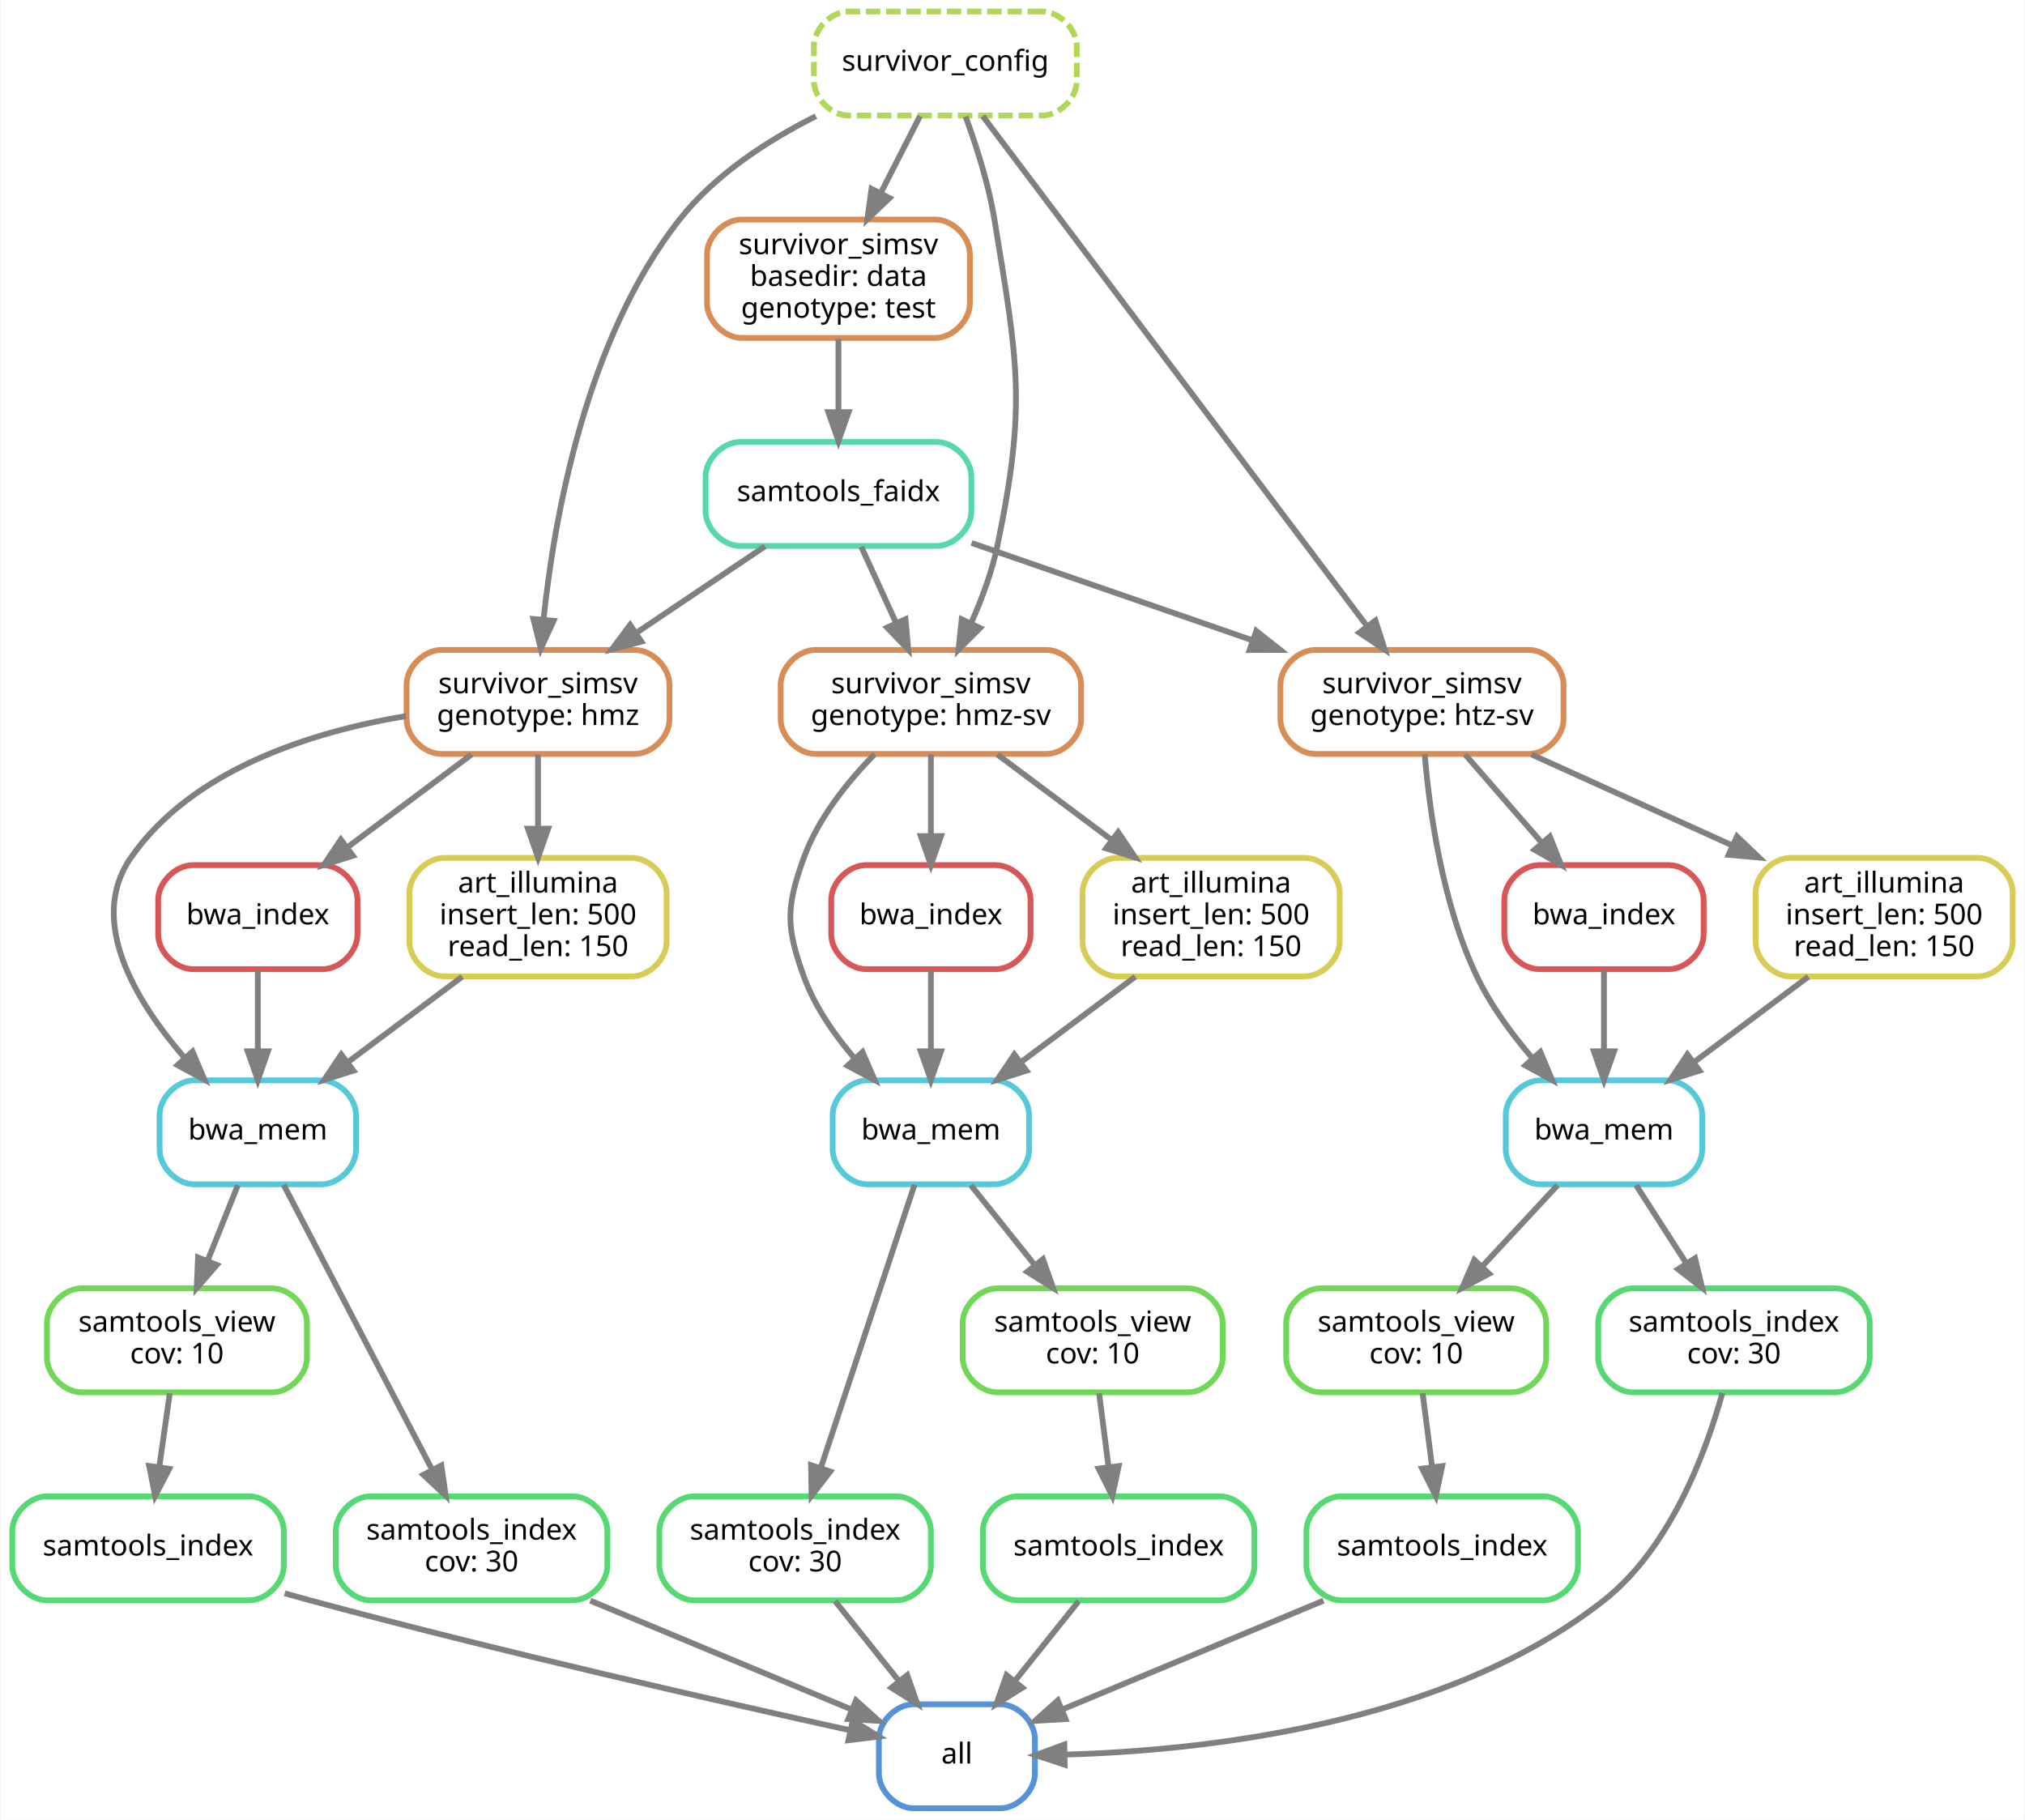
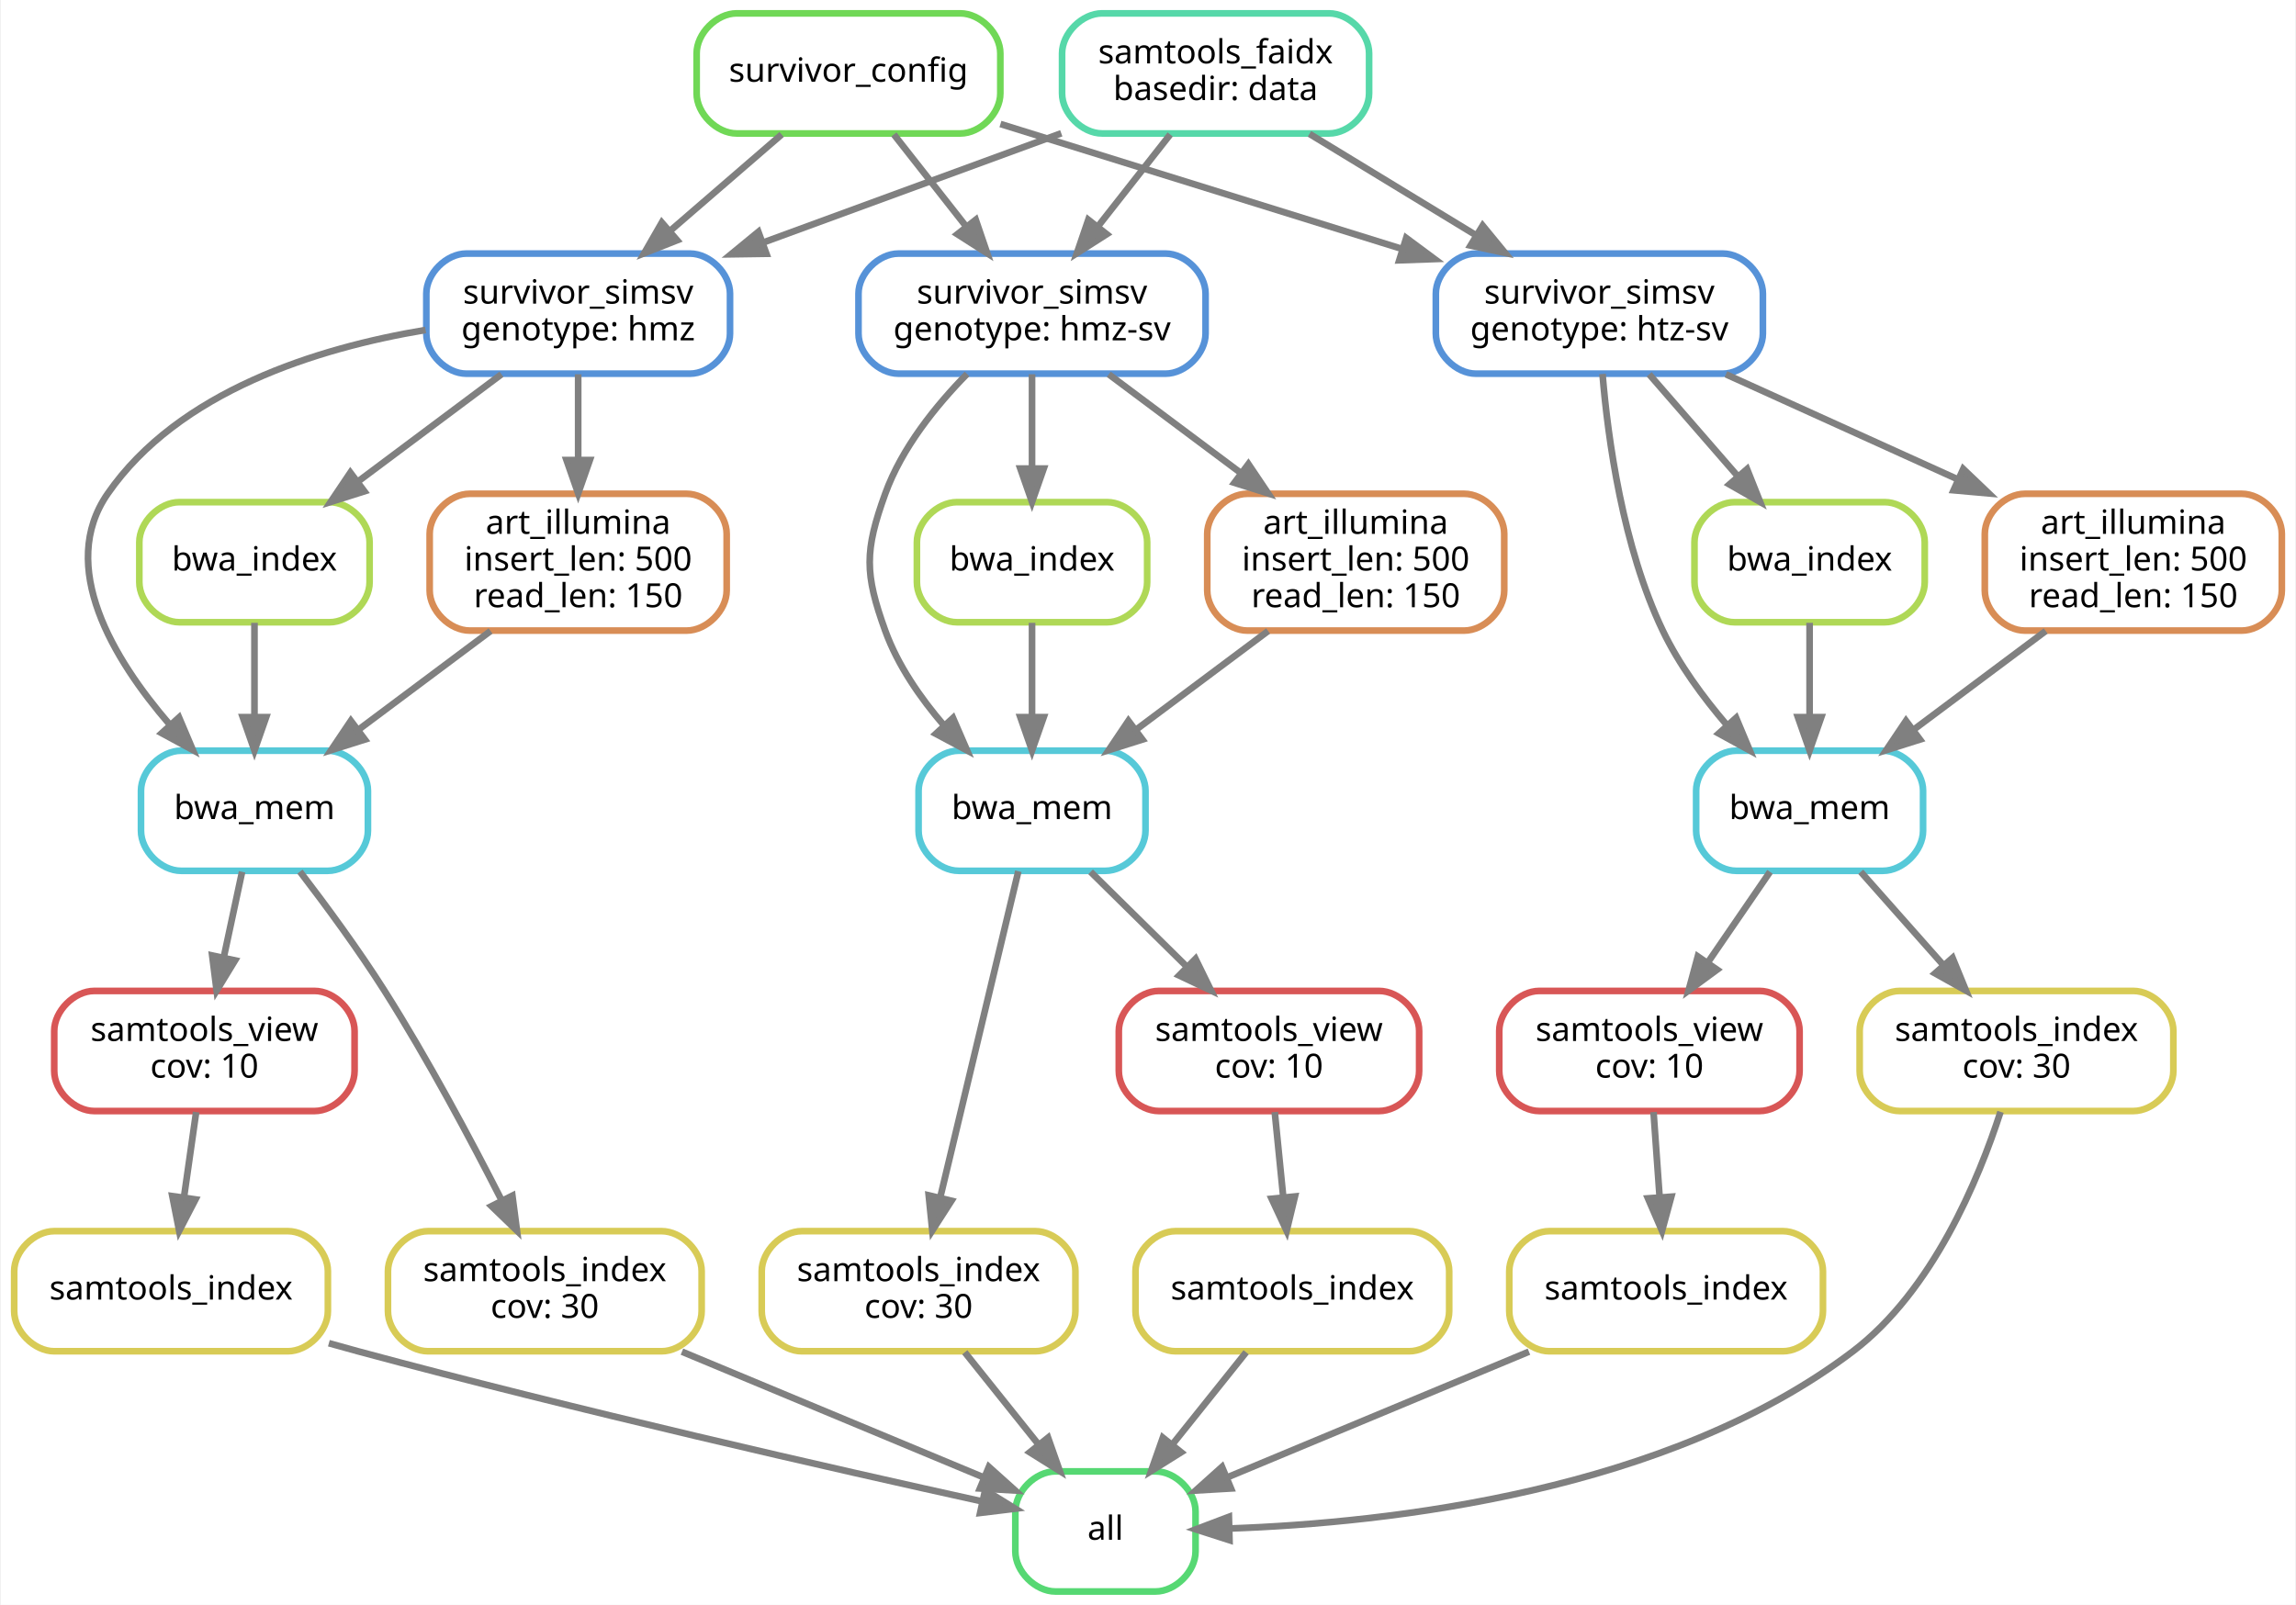
- <svg xmlns="http://www.w3.org/2000/svg" width="701pt" height="630pt" viewBox="0.00 0.00 700.50 630.00">
-   <g id="graph0" class="graph" transform="scale(1 1) rotate(0) translate(4 626)">
-     <polygon fill="white" stroke="none" points="-4,4 -4,-626 696.5,-626 696.5,4 -4,4" />
+ <svg xmlns="http://www.w3.org/2000/svg" width="688pt" height="481pt" viewBox="0.00 0.00 687.50 481.00">
+   <g id="graph0" class="graph" transform="scale(1 1) rotate(0) translate(4 477)">
+     <polygon fill="white" stroke="none" points="-4,4 -4,-477 683.5,-477 683.5,4 -4,4" />
    <g id="node1" class="node">
-       <path fill="none" stroke="#5692d8" stroke-width="2" d="M342,-36C342,-36 312,-36 312,-36 306,-36 300,-30 300,-24 300,-24 300,-12 300,-12 300,-6 306,-0 312,-0 312,-0 342,-0 342,-0 348,-0 354,-6 354,-12 354,-12 354,-24 354,-24 354,-30 348,-36 342,-36" />
+       <path fill="none" stroke="#56d873" stroke-width="2" d="M342,-36C342,-36 312,-36 312,-36 306,-36 300,-30 300,-24 300,-24 300,-12 300,-12 300,-6 306,-0 312,-0 312,-0 342,-0 342,-0 348,-0 354,-6 354,-12 354,-12 354,-24 354,-24 354,-30 348,-36 342,-36" />
      <text text-anchor="middle" x="327" y="-15.5" font-family="sans" font-size="10.00">all</text>
    </g>
    <g id="node2" class="node">
-       <path fill="none" stroke="#56d873" stroke-width="2" d="M82,-108C82,-108 12,-108 12,-108 6,-108 -7.10543e-15,-102 -7.10543e-15,-96 -7.10543e-15,-96 -7.10543e-15,-84 -7.10543e-15,-84 -7.10543e-15,-78 6,-72 12,-72 12,-72 82,-72 82,-72 88,-72 94,-78 94,-84 94,-84 94,-96 94,-96 94,-102 88,-108 82,-108" />
+       <path fill="none" stroke="#d8cb56" stroke-width="2" d="M82,-108C82,-108 12,-108 12,-108 6,-108 -7.10543e-15,-102 -7.10543e-15,-96 -7.10543e-15,-96 -7.10543e-15,-84 -7.10543e-15,-84 -7.10543e-15,-78 6,-72 12,-72 12,-72 82,-72 82,-72 88,-72 94,-78 94,-84 94,-84 94,-96 94,-96 94,-102 88,-108 82,-108" />
      <text text-anchor="middle" x="47" y="-87.5" font-family="sans" font-size="10.00">samtools_index</text>
    </g>
    <g id="edge1" class="edge">
      <path fill="none" stroke="grey" stroke-width="2" d="M94.297,-74.415C97.236,-73.579 100.155,-72.767 103,-72 168.504,-54.326 245.644,-36.784 290.177,-26.973" />
      <polygon fill="grey" stroke="grey" stroke-width="2" points="290.951,-30.386 299.969,-24.824 289.451,-23.549 290.951,-30.386" />
    </g>
    <g id="node3" class="node">
-       <path fill="none" stroke="#56d873" stroke-width="2" d="M418,-108C418,-108 348,-108 348,-108 342,-108 336,-102 336,-96 336,-96 336,-84 336,-84 336,-78 342,-72 348,-72 348,-72 418,-72 418,-72 424,-72 430,-78 430,-84 430,-84 430,-96 430,-96 430,-102 424,-108 418,-108" />
+       <path fill="none" stroke="#d8cb56" stroke-width="2" d="M418,-108C418,-108 348,-108 348,-108 342,-108 336,-102 336,-96 336,-96 336,-84 336,-84 336,-78 342,-72 348,-72 348,-72 418,-72 418,-72 424,-72 430,-78 430,-84 430,-84 430,-96 430,-96 430,-102 424,-108 418,-108" />
      <text text-anchor="middle" x="383" y="-87.5" font-family="sans" font-size="10.00">samtools_index</text>
    </g>
    <g id="edge2" class="edge">
      <path fill="none" stroke="grey" stroke-width="2" d="M369.157,-71.697C362.511,-63.389 354.422,-53.277 347.113,-44.141" />
      <polygon fill="grey" stroke="grey" stroke-width="2" points="349.664,-41.727 340.683,-36.104 344.197,-46.099 349.664,-41.727" />
    </g>
    <g id="node4" class="node">
-       <path fill="none" stroke="#56d873" stroke-width="2" d="M530,-108C530,-108 460,-108 460,-108 454,-108 448,-102 448,-96 448,-96 448,-84 448,-84 448,-78 454,-72 460,-72 460,-72 530,-72 530,-72 536,-72 542,-78 542,-84 542,-84 542,-96 542,-96 542,-102 536,-108 530,-108" />
+       <path fill="none" stroke="#d8cb56" stroke-width="2" d="M530,-108C530,-108 460,-108 460,-108 454,-108 448,-102 448,-96 448,-96 448,-84 448,-84 448,-78 454,-72 460,-72 460,-72 530,-72 530,-72 536,-72 542,-78 542,-84 542,-84 542,-96 542,-96 542,-102 536,-108 530,-108" />
      <text text-anchor="middle" x="495" y="-87.5" font-family="sans" font-size="10.00">samtools_index</text>
    </g>
    <g id="edge3" class="edge">
      <path fill="none" stroke="grey" stroke-width="2" d="M453.903,-71.876C426.217,-60.341 390.033,-45.264 363.39,-34.162" />
      <polygon fill="grey" stroke="grey" stroke-width="2" points="364.616,-30.882 354.039,-30.266 361.923,-37.343 364.616,-30.882" />
    </g>
    <g id="node5" class="node">
-       <path fill="none" stroke="#56d873" stroke-width="2" d="M194,-108C194,-108 124,-108 124,-108 118,-108 112,-102 112,-96 112,-96 112,-84 112,-84 112,-78 118,-72 124,-72 124,-72 194,-72 194,-72 200,-72 206,-78 206,-84 206,-84 206,-96 206,-96 206,-102 200,-108 194,-108" />
+       <path fill="none" stroke="#d8cb56" stroke-width="2" d="M194,-108C194,-108 124,-108 124,-108 118,-108 112,-102 112,-96 112,-96 112,-84 112,-84 112,-78 118,-72 124,-72 124,-72 194,-72 194,-72 200,-72 206,-78 206,-84 206,-84 206,-96 206,-96 206,-102 200,-108 194,-108" />
      <text text-anchor="middle" x="159" y="-93" font-family="sans" font-size="10.00">samtools_index</text>
      <text text-anchor="middle" x="159" y="-82" font-family="sans" font-size="10.00">cov: 30</text>
    </g>
    <g id="edge4" class="edge">
      <path fill="none" stroke="grey" stroke-width="2" d="M200.097,-71.876C227.783,-60.341 263.967,-45.264 290.61,-34.162" />
      <polygon fill="grey" stroke="grey" stroke-width="2" points="292.077,-37.343 299.961,-30.266 289.384,-30.882 292.077,-37.343" />
    </g>
    <g id="node6" class="node">
-       <path fill="none" stroke="#56d873" stroke-width="2" d="M306,-108C306,-108 236,-108 236,-108 230,-108 224,-102 224,-96 224,-96 224,-84 224,-84 224,-78 230,-72 236,-72 236,-72 306,-72 306,-72 312,-72 318,-78 318,-84 318,-84 318,-96 318,-96 318,-102 312,-108 306,-108" />
+       <path fill="none" stroke="#d8cb56" stroke-width="2" d="M306,-108C306,-108 236,-108 236,-108 230,-108 224,-102 224,-96 224,-96 224,-84 224,-84 224,-78 230,-72 236,-72 236,-72 306,-72 306,-72 312,-72 318,-78 318,-84 318,-84 318,-96 318,-96 318,-102 312,-108 306,-108" />
      <text text-anchor="middle" x="271" y="-93" font-family="sans" font-size="10.00">samtools_index</text>
      <text text-anchor="middle" x="271" y="-82" font-family="sans" font-size="10.00">cov: 30</text>
    </g>
    <g id="edge5" class="edge">
      <path fill="none" stroke="grey" stroke-width="2" d="M284.843,-71.697C291.489,-63.389 299.578,-53.277 306.887,-44.141" />
      <polygon fill="grey" stroke="grey" stroke-width="2" points="309.803,-46.099 313.317,-36.104 304.336,-41.727 309.803,-46.099" />
    </g>
    <g id="node7" class="node">
-       <path fill="none" stroke="#56d873" stroke-width="2" d="M631,-180C631,-180 561,-180 561,-180 555,-180 549,-174 549,-168 549,-168 549,-156 549,-156 549,-150 555,-144 561,-144 561,-144 631,-144 631,-144 637,-144 643,-150 643,-156 643,-156 643,-168 643,-168 643,-174 637,-180 631,-180" />
-       <text text-anchor="middle" x="596" y="-165" font-family="sans" font-size="10.00">samtools_index</text>
-       <text text-anchor="middle" x="596" y="-154" font-family="sans" font-size="10.00">cov: 30</text>
+       <path fill="none" stroke="#d8cb56" stroke-width="2" d="M635,-180C635,-180 565,-180 565,-180 559,-180 553,-174 553,-168 553,-168 553,-156 553,-156 553,-150 559,-144 565,-144 565,-144 635,-144 635,-144 641,-144 647,-150 647,-156 647,-156 647,-168 647,-168 647,-174 641,-180 635,-180" />
+       <text text-anchor="middle" x="600" y="-165" font-family="sans" font-size="10.00">samtools_index</text>
+       <text text-anchor="middle" x="600" y="-154" font-family="sans" font-size="10.00">cov: 30</text>
    </g>
    <g id="edge6" class="edge">
-       <path fill="none" stroke="grey" stroke-width="2" d="M592.003,-143.785C586.376,-123.489 574.117,-90.22 551,-72 496.436,-28.993 412.676,-19.956 364.538,-18.584" />
-       <polygon fill="grey" stroke="grey" stroke-width="2" points="364.319,-15.08 354.256,-18.393 364.189,-22.079 364.319,-15.08" />
+       <path fill="none" stroke="grey" stroke-width="2" d="M595.208,-143.759C588.647,-123.438 574.872,-90.145 551,-72 495.689,-29.958 412.196,-20.575 364.307,-18.883" />
+       <polygon fill="grey" stroke="grey" stroke-width="2" points="364.167,-15.378 354.08,-18.62 363.987,-22.376 364.167,-15.378" />
    </g>
    <g id="node8" class="node">
-       <path fill="none" stroke="#70d856" stroke-width="2" d="M90,-180C90,-180 24,-180 24,-180 18,-180 12,-174 12,-168 12,-168 12,-156 12,-156 12,-150 18,-144 24,-144 24,-144 90,-144 90,-144 96,-144 102,-150 102,-156 102,-156 102,-168 102,-168 102,-174 96,-180 90,-180" />
+       <path fill="none" stroke="#d85656" stroke-width="2" d="M90,-180C90,-180 24,-180 24,-180 18,-180 12,-174 12,-168 12,-168 12,-156 12,-156 12,-150 18,-144 24,-144 24,-144 90,-144 90,-144 96,-144 102,-150 102,-156 102,-156 102,-168 102,-168 102,-174 96,-180 90,-180" />
      <text text-anchor="middle" x="57" y="-165" font-family="sans" font-size="10.00">samtools_view</text>
      <text text-anchor="middle" x="57" y="-154" font-family="sans" font-size="10.00">cov: 10</text>
    </g>
    <g id="edge7" class="edge">
      <path fill="none" stroke="grey" stroke-width="2" d="M54.528,-143.697C53.426,-135.983 52.102,-126.712 50.873,-118.112" />
      <polygon fill="grey" stroke="grey" stroke-width="2" points="54.323,-117.509 49.444,-108.104 47.393,-118.499 54.323,-117.509" />
    </g>
    <g id="node9" class="node">
-       <path fill="none" stroke="#70d856" stroke-width="2" d="M407,-180C407,-180 341,-180 341,-180 335,-180 329,-174 329,-168 329,-168 329,-156 329,-156 329,-150 335,-144 341,-144 341,-144 407,-144 407,-144 413,-144 419,-150 419,-156 419,-156 419,-168 419,-168 419,-174 413,-180 407,-180" />
-       <text text-anchor="middle" x="374" y="-165" font-family="sans" font-size="10.00">samtools_view</text>
-       <text text-anchor="middle" x="374" y="-154" font-family="sans" font-size="10.00">cov: 10</text>
+       <path fill="none" stroke="#d85656" stroke-width="2" d="M409,-180C409,-180 343,-180 343,-180 337,-180 331,-174 331,-168 331,-168 331,-156 331,-156 331,-150 337,-144 343,-144 343,-144 409,-144 409,-144 415,-144 421,-150 421,-156 421,-156 421,-168 421,-168 421,-174 415,-180 409,-180" />
+       <text text-anchor="middle" x="376" y="-165" font-family="sans" font-size="10.00">samtools_view</text>
+       <text text-anchor="middle" x="376" y="-154" font-family="sans" font-size="10.00">cov: 10</text>
    </g>
    <g id="edge8" class="edge">
-       <path fill="none" stroke="grey" stroke-width="2" d="M376.225,-143.697C377.217,-135.983 378.408,-126.712 379.514,-118.112" />
-       <polygon fill="grey" stroke="grey" stroke-width="2" points="382.997,-118.469 380.801,-108.104 376.054,-117.576 382.997,-118.469" />
+       <path fill="none" stroke="grey" stroke-width="2" d="M377.73,-143.697C378.502,-135.983 379.429,-126.712 380.289,-118.112" />
+       <polygon fill="grey" stroke="grey" stroke-width="2" points="383.777,-118.403 381.29,-108.104 376.812,-117.706 383.777,-118.403" />
    </g>
    <g id="node10" class="node">
-       <path fill="none" stroke="#70d856" stroke-width="2" d="M519,-180C519,-180 453,-180 453,-180 447,-180 441,-174 441,-168 441,-168 441,-156 441,-156 441,-150 447,-144 453,-144 453,-144 519,-144 519,-144 525,-144 531,-150 531,-156 531,-156 531,-168 531,-168 531,-174 525,-180 519,-180" />
-       <text text-anchor="middle" x="486" y="-165" font-family="sans" font-size="10.00">samtools_view</text>
-       <text text-anchor="middle" x="486" y="-154" font-family="sans" font-size="10.00">cov: 10</text>
+       <path fill="none" stroke="#d85656" stroke-width="2" d="M523,-180C523,-180 457,-180 457,-180 451,-180 445,-174 445,-168 445,-168 445,-156 445,-156 445,-150 451,-144 457,-144 457,-144 523,-144 523,-144 529,-144 535,-150 535,-156 535,-156 535,-168 535,-168 535,-174 529,-180 523,-180" />
+       <text text-anchor="middle" x="490" y="-165" font-family="sans" font-size="10.00">samtools_view</text>
+       <text text-anchor="middle" x="490" y="-154" font-family="sans" font-size="10.00">cov: 10</text>
    </g>
    <g id="edge9" class="edge">
-       <path fill="none" stroke="grey" stroke-width="2" d="M488.225,-143.697C489.217,-135.983 490.408,-126.712 491.514,-118.112" />
-       <polygon fill="grey" stroke="grey" stroke-width="2" points="494.997,-118.469 492.801,-108.104 488.054,-117.576 494.997,-118.469" />
+       <path fill="none" stroke="grey" stroke-width="2" d="M491.236,-143.697C491.787,-135.983 492.449,-126.712 493.063,-118.112" />
+       <polygon fill="grey" stroke="grey" stroke-width="2" points="496.557,-118.328 493.778,-108.104 489.575,-117.83 496.557,-118.328" />
    </g>
    <g id="node11" class="node">
-       <path fill="none" stroke="#56c9d8" stroke-width="2" d="M107,-252C107,-252 63,-252 63,-252 57,-252 51,-246 51,-240 51,-240 51,-228 51,-228 51,-222 57,-216 63,-216 63,-216 107,-216 107,-216 113,-216 119,-222 119,-228 119,-228 119,-240 119,-240 119,-246 113,-252 107,-252" />
-       <text text-anchor="middle" x="85" y="-231.5" font-family="sans" font-size="10.00">bwa_mem</text>
+       <path fill="none" stroke="#56c9d8" stroke-width="2" d="M94,-252C94,-252 50,-252 50,-252 44,-252 38,-246 38,-240 38,-240 38,-228 38,-228 38,-222 44,-216 50,-216 50,-216 94,-216 94,-216 100,-216 106,-222 106,-228 106,-228 106,-240 106,-240 106,-246 100,-252 94,-252" />
+       <text text-anchor="middle" x="72" y="-231.5" font-family="sans" font-size="10.00">bwa_mem</text>
    </g>
    <g id="edge10" class="edge">
-       <path fill="none" stroke="grey" stroke-width="2" d="M93.926,-215.871C106.705,-191.35 130.321,-146.032 145.316,-117.259" />
-       <polygon fill="grey" stroke="grey" stroke-width="2" points="148.525,-118.675 150.042,-108.189 142.317,-115.44 148.525,-118.675" />
+       <path fill="none" stroke="grey" stroke-width="2" d="M85.633,-215.766C93.427,-205.604 103.177,-192.354 111,-180 123.917,-159.602 136.809,-135.434 145.974,-117.434" />
+       <polygon fill="grey" stroke="grey" stroke-width="2" points="149.287,-118.637 150.66,-108.131 143.035,-115.488 149.287,-118.637" />
    </g>
    <g id="edge13" class="edge">
-       <path fill="none" stroke="grey" stroke-width="2" d="M78.079,-215.697C74.925,-207.813 71.122,-198.304 67.619,-189.546" />
-       <polygon fill="grey" stroke="grey" stroke-width="2" points="70.805,-188.089 63.842,-180.104 64.306,-190.689 70.805,-188.089" />
+       <path fill="none" stroke="grey" stroke-width="2" d="M68.292,-215.697C66.639,-207.983 64.653,-198.712 62.81,-190.112" />
+       <polygon fill="grey" stroke="grey" stroke-width="2" points="66.183,-189.149 60.665,-180.104 59.338,-190.616 66.183,-189.149" />
    </g>
    <g id="node12" class="node">
-       <path fill="none" stroke="#56c9d8" stroke-width="2" d="M340,-252C340,-252 296,-252 296,-252 290,-252 284,-246 284,-240 284,-240 284,-228 284,-228 284,-222 290,-216 296,-216 296,-216 340,-216 340,-216 346,-216 352,-222 352,-228 352,-228 352,-240 352,-240 352,-246 346,-252 340,-252" />
-       <text text-anchor="middle" x="318" y="-231.5" font-family="sans" font-size="10.00">bwa_mem</text>
+       <path fill="none" stroke="#56c9d8" stroke-width="2" d="M327,-252C327,-252 283,-252 283,-252 277,-252 271,-246 271,-240 271,-240 271,-228 271,-228 271,-222 277,-216 283,-216 283,-216 327,-216 327,-216 333,-216 339,-222 339,-228 339,-228 339,-240 339,-240 339,-246 333,-252 327,-252" />
+       <text text-anchor="middle" x="305" y="-231.5" font-family="sans" font-size="10.00">bwa_mem</text>
    </g>
    <g id="edge11" class="edge">
-       <path fill="none" stroke="grey" stroke-width="2" d="M312.331,-215.871C304.285,-191.564 289.475,-146.819 279.941,-118.013" />
-       <polygon fill="grey" stroke="grey" stroke-width="2" points="283.154,-116.583 276.689,-108.189 276.509,-118.783 283.154,-116.583" />
+       <path fill="none" stroke="grey" stroke-width="2" d="M300.899,-215.871C295.079,-191.564 284.365,-146.819 277.468,-118.013" />
+       <polygon fill="grey" stroke="grey" stroke-width="2" points="280.848,-117.099 275.116,-108.189 274.041,-118.729 280.848,-117.099" />
    </g>
    <g id="edge14" class="edge">
-       <path fill="none" stroke="grey" stroke-width="2" d="M331.843,-215.697C338.489,-207.389 346.578,-197.277 353.887,-188.141" />
-       <polygon fill="grey" stroke="grey" stroke-width="2" points="356.803,-190.099 360.317,-180.104 351.336,-185.727 356.803,-190.099" />
+       <path fill="none" stroke="grey" stroke-width="2" d="M322.551,-215.697C331.234,-207.135 341.863,-196.656 351.348,-187.304" />
+       <polygon fill="grey" stroke="grey" stroke-width="2" points="353.988,-189.617 358.651,-180.104 349.073,-184.633 353.988,-189.617" />
    </g>
    <g id="node13" class="node">
-       <path fill="none" stroke="#56c9d8" stroke-width="2" d="M573,-252C573,-252 529,-252 529,-252 523,-252 517,-246 517,-240 517,-240 517,-228 517,-228 517,-222 523,-216 529,-216 529,-216 573,-216 573,-216 579,-216 585,-222 585,-228 585,-228 585,-240 585,-240 585,-246 579,-252 573,-252" />
-       <text text-anchor="middle" x="551" y="-231.5" font-family="sans" font-size="10.00">bwa_mem</text>
+       <path fill="none" stroke="#56c9d8" stroke-width="2" d="M560,-252C560,-252 516,-252 516,-252 510,-252 504,-246 504,-240 504,-240 504,-228 504,-228 504,-222 510,-216 516,-216 516,-216 560,-216 560,-216 566,-216 572,-222 572,-228 572,-228 572,-240 572,-240 572,-246 566,-252 560,-252" />
+       <text text-anchor="middle" x="538" y="-231.5" font-family="sans" font-size="10.00">bwa_mem</text>
    </g>
    <g id="edge12" class="edge">
-       <path fill="none" stroke="grey" stroke-width="2" d="M562.124,-215.697C567.355,-207.559 573.7,-197.689 579.478,-188.701" />
-       <polygon fill="grey" stroke="grey" stroke-width="2" points="582.541,-190.409 585.004,-180.104 576.653,-186.623 582.541,-190.409" />
+       <path fill="none" stroke="grey" stroke-width="2" d="M553.326,-215.697C560.759,-207.305 569.823,-197.07 577.98,-187.861" />
+       <polygon fill="grey" stroke="grey" stroke-width="2" points="580.84,-189.911 584.85,-180.104 575.6,-185.27 580.84,-189.911" />
    </g>
    <g id="edge15" class="edge">
-       <path fill="none" stroke="grey" stroke-width="2" d="M534.933,-215.697C527.061,-207.22 517.445,-196.864 508.827,-187.583" />
-       <polygon fill="grey" stroke="grey" stroke-width="2" points="511.252,-185.051 501.883,-180.104 506.122,-189.814 511.252,-185.051" />
+       <path fill="none" stroke="grey" stroke-width="2" d="M526.135,-215.697C520.497,-207.474 513.646,-197.483 507.431,-188.421" />
+       <polygon fill="grey" stroke="grey" stroke-width="2" points="510.271,-186.372 501.729,-180.104 504.497,-190.331 510.271,-186.372" />
    </g>
    <g id="node14" class="node">
-       <path fill="none" stroke="#d88d56" stroke-width="2" d="M215.5,-401C215.5,-401 148.5,-401 148.5,-401 142.5,-401 136.5,-395 136.5,-389 136.5,-389 136.5,-377 136.5,-377 136.5,-371 142.5,-365 148.5,-365 148.5,-365 215.5,-365 215.5,-365 221.5,-365 227.5,-371 227.5,-377 227.5,-377 227.5,-389 227.5,-389 227.5,-395 221.5,-401 215.5,-401" />
-       <text text-anchor="middle" x="182" y="-386" font-family="sans" font-size="10.00">survivor_simsv</text>
-       <text text-anchor="middle" x="182" y="-375" font-family="sans" font-size="10.00">genotype: hmz</text>
+       <path fill="none" stroke="#5692d8" stroke-width="2" d="M202.5,-401C202.5,-401 135.5,-401 135.5,-401 129.5,-401 123.5,-395 123.5,-389 123.5,-389 123.5,-377 123.5,-377 123.5,-371 129.5,-365 135.5,-365 135.5,-365 202.5,-365 202.5,-365 208.5,-365 214.5,-371 214.5,-377 214.5,-377 214.5,-389 214.5,-389 214.5,-395 208.5,-401 202.5,-401" />
+       <text text-anchor="middle" x="169" y="-386" font-family="sans" font-size="10.00">survivor_simsv</text>
+       <text text-anchor="middle" x="169" y="-375" font-family="sans" font-size="10.00">genotype: hmz</text>
    </g>
    <g id="edge16" class="edge">
-       <path fill="none" stroke="grey" stroke-width="2" d="M136.28,-378.108C103.79,-372.68 62.289,-359.745 41,-329 25.944,-307.256 42.617,-279.545 59.584,-259.858" />
-       <polygon fill="grey" stroke="grey" stroke-width="2" points="62.396,-261.968 66.532,-252.214 57.216,-257.26 62.396,-261.968" />
+       <path fill="none" stroke="grey" stroke-width="2" d="M123.28,-378.108C90.79,-372.68 49.289,-359.745 28,-329 12.944,-307.256 29.617,-279.545 46.584,-259.858" />
+       <polygon fill="grey" stroke="grey" stroke-width="2" points="49.396,-261.968 53.532,-252.214 44.216,-257.26 49.396,-261.968" />
    </g>
    <g id="node15" class="node">
-       <path fill="none" stroke="#d85656" stroke-width="2" d="M107.5,-326.5C107.5,-326.5 62.5,-326.5 62.5,-326.5 56.5,-326.5 50.5,-320.5 50.5,-314.5 50.5,-314.5 50.5,-302.5 50.5,-302.5 50.5,-296.5 56.5,-290.5 62.5,-290.5 62.5,-290.5 107.5,-290.5 107.5,-290.5 113.5,-290.5 119.5,-296.5 119.5,-302.5 119.5,-302.5 119.5,-314.5 119.5,-314.5 119.5,-320.5 113.5,-326.5 107.5,-326.5" />
-       <text text-anchor="middle" x="85" y="-306" font-family="sans" font-size="10.00">bwa_index</text>
+       <path fill="none" stroke="#afd856" stroke-width="2" d="M94.5,-326.5C94.5,-326.5 49.5,-326.5 49.5,-326.5 43.5,-326.5 37.5,-320.5 37.5,-314.5 37.5,-314.5 37.5,-302.5 37.5,-302.5 37.5,-296.5 43.5,-290.5 49.5,-290.5 49.5,-290.5 94.5,-290.5 94.5,-290.5 100.5,-290.5 106.5,-296.5 106.5,-302.5 106.5,-302.5 106.5,-314.5 106.5,-314.5 106.5,-320.5 100.5,-326.5 94.5,-326.5" />
+       <text text-anchor="middle" x="72" y="-306" font-family="sans" font-size="10.00">bwa_index</text>
    </g>
    <g id="edge27" class="edge">
-       <path fill="none" stroke="grey" stroke-width="2" d="M159.012,-364.819C146.207,-355.248 130.086,-343.198 116.16,-332.79" />
-       <polygon fill="grey" stroke="grey" stroke-width="2" points="117.928,-329.742 107.823,-326.558 113.737,-335.348 117.928,-329.742" />
+       <path fill="none" stroke="grey" stroke-width="2" d="M146.012,-364.819C133.207,-355.248 117.086,-343.198 103.16,-332.79" />
+       <polygon fill="grey" stroke="grey" stroke-width="2" points="104.928,-329.742 94.823,-326.558 100.737,-335.348 104.928,-329.742" />
    </g>
    <g id="node16" class="node">
-       <path fill="none" stroke="#d8cb56" stroke-width="2" d="M214.5,-329C214.5,-329 149.5,-329 149.5,-329 143.5,-329 137.5,-323 137.5,-317 137.5,-317 137.5,-300 137.5,-300 137.5,-294 143.5,-288 149.5,-288 149.5,-288 214.5,-288 214.5,-288 220.5,-288 226.5,-294 226.5,-300 226.5,-300 226.5,-317 226.5,-317 226.5,-323 220.5,-329 214.5,-329" />
-       <text text-anchor="middle" x="182" y="-317" font-family="sans" font-size="10.00">art_illumina</text>
-       <text text-anchor="middle" x="182" y="-306" font-family="sans" font-size="10.00">insert_len: 500</text>
-       <text text-anchor="middle" x="182" y="-295" font-family="sans" font-size="10.00">read_len: 150</text>
+       <path fill="none" stroke="#d88d56" stroke-width="2" d="M201.5,-329C201.5,-329 136.5,-329 136.5,-329 130.5,-329 124.5,-323 124.5,-317 124.5,-317 124.5,-300 124.5,-300 124.5,-294 130.5,-288 136.5,-288 136.5,-288 201.5,-288 201.5,-288 207.5,-288 213.5,-294 213.5,-300 213.5,-300 213.5,-317 213.5,-317 213.5,-323 207.5,-329 201.5,-329" />
+       <text text-anchor="middle" x="169" y="-317" font-family="sans" font-size="10.00">art_illumina</text>
+       <text text-anchor="middle" x="169" y="-306" font-family="sans" font-size="10.00">insert_len: 500</text>
+       <text text-anchor="middle" x="169" y="-295" font-family="sans" font-size="10.00">read_len: 150</text>
    </g>
    <g id="edge28" class="edge">
-       <path fill="none" stroke="grey" stroke-width="2" d="M182,-364.819C182,-357.198 182,-348.005 182,-339.32" />
-       <polygon fill="grey" stroke="grey" stroke-width="2" points="185.5,-339.12 182,-329.12 178.5,-339.12 185.5,-339.12" />
+       <path fill="none" stroke="grey" stroke-width="2" d="M169,-364.819C169,-357.198 169,-348.005 169,-339.32" />
+       <polygon fill="grey" stroke="grey" stroke-width="2" points="172.5,-339.12 169,-329.12 165.5,-339.12 172.5,-339.12" />
    </g>
    <g id="edge17" class="edge">
-       <path fill="none" stroke="grey" stroke-width="2" d="M85,-290.319C85,-281.922 85,-271.616 85,-262.186" />
-       <polygon fill="grey" stroke="grey" stroke-width="2" points="88.5,-262.058 85,-252.058 81.5,-262.058 88.5,-262.058" />
+       <path fill="none" stroke="grey" stroke-width="2" d="M72,-290.319C72,-281.922 72,-271.616 72,-262.186" />
+       <polygon fill="grey" stroke="grey" stroke-width="2" points="75.5,-262.058 72,-252.058 68.5,-262.058 75.5,-262.058" />
    </g>
    <g id="edge18" class="edge">
-       <path fill="none" stroke="grey" stroke-width="2" d="M155.75,-287.88C143.508,-278.73 128.85,-267.774 116.059,-258.214" />
-       <polygon fill="grey" stroke="grey" stroke-width="2" points="118.073,-255.35 107.967,-252.166 113.882,-260.957 118.073,-255.35" />
+       <path fill="none" stroke="grey" stroke-width="2" d="M142.75,-287.88C130.508,-278.73 115.85,-267.774 103.059,-258.214" />
+       <polygon fill="grey" stroke="grey" stroke-width="2" points="105.073,-255.35 94.968,-252.166 100.882,-260.957 105.073,-255.35" />
    </g>
    <g id="node17" class="node">
-       <path fill="none" stroke="#d88d56" stroke-width="2" d="M358,-401C358,-401 278,-401 278,-401 272,-401 266,-395 266,-389 266,-389 266,-377 266,-377 266,-371 272,-365 278,-365 278,-365 358,-365 358,-365 364,-365 370,-371 370,-377 370,-377 370,-389 370,-389 370,-395 364,-401 358,-401" />
-       <text text-anchor="middle" x="318" y="-386" font-family="sans" font-size="10.00">survivor_simsv</text>
-       <text text-anchor="middle" x="318" y="-375" font-family="sans" font-size="10.00">genotype: hmz-sv</text>
+       <path fill="none" stroke="#5692d8" stroke-width="2" d="M345,-401C345,-401 265,-401 265,-401 259,-401 253,-395 253,-389 253,-389 253,-377 253,-377 253,-371 259,-365 265,-365 265,-365 345,-365 345,-365 351,-365 357,-371 357,-377 357,-377 357,-389 357,-389 357,-395 351,-401 345,-401" />
+       <text text-anchor="middle" x="305" y="-386" font-family="sans" font-size="10.00">survivor_simsv</text>
+       <text text-anchor="middle" x="305" y="-375" font-family="sans" font-size="10.00">genotype: hmz-sv</text>
    </g>
    <g id="edge19" class="edge">
-       <path fill="none" stroke="grey" stroke-width="2" d="M298.526,-364.918C289.179,-355.403 278.954,-342.723 274,-329 267.813,-311.86 267.813,-305.14 274,-288 277.754,-277.6 284.536,-267.8 291.668,-259.522" />
-       <polygon fill="grey" stroke="grey" stroke-width="2" points="294.322,-261.807 298.526,-252.082 289.175,-257.062 294.322,-261.807" />
+       <path fill="none" stroke="grey" stroke-width="2" d="M285.526,-364.918C276.179,-355.403 265.954,-342.723 261,-329 254.813,-311.86 254.813,-305.14 261,-288 264.754,-277.6 271.536,-267.8 278.668,-259.522" />
+       <polygon fill="grey" stroke="grey" stroke-width="2" points="281.322,-261.807 285.526,-252.082 276.175,-257.062 281.322,-261.807" />
    </g>
    <g id="node18" class="node">
-       <path fill="none" stroke="#d85656" stroke-width="2" d="M340.5,-326.5C340.5,-326.5 295.5,-326.5 295.5,-326.5 289.5,-326.5 283.5,-320.5 283.5,-314.5 283.5,-314.5 283.5,-302.5 283.5,-302.5 283.5,-296.5 289.5,-290.5 295.5,-290.5 295.5,-290.5 340.5,-290.5 340.5,-290.5 346.5,-290.5 352.5,-296.5 352.5,-302.5 352.5,-302.5 352.5,-314.5 352.5,-314.5 352.5,-320.5 346.5,-326.5 340.5,-326.5" />
-       <text text-anchor="middle" x="318" y="-306" font-family="sans" font-size="10.00">bwa_index</text>
+       <path fill="none" stroke="#afd856" stroke-width="2" d="M327.5,-326.5C327.5,-326.5 282.5,-326.5 282.5,-326.5 276.5,-326.5 270.5,-320.5 270.5,-314.5 270.5,-314.5 270.5,-302.5 270.5,-302.5 270.5,-296.5 276.5,-290.5 282.5,-290.5 282.5,-290.5 327.5,-290.5 327.5,-290.5 333.5,-290.5 339.5,-296.5 339.5,-302.5 339.5,-302.5 339.5,-314.5 339.5,-314.5 339.5,-320.5 333.5,-326.5 327.5,-326.5" />
+       <text text-anchor="middle" x="305" y="-306" font-family="sans" font-size="10.00">bwa_index</text>
    </g>
    <g id="edge31" class="edge">
-       <path fill="none" stroke="grey" stroke-width="2" d="M318,-364.819C318,-356.422 318,-346.116 318,-336.686" />
-       <polygon fill="grey" stroke="grey" stroke-width="2" points="321.5,-336.558 318,-326.558 314.5,-336.558 321.5,-336.558" />
+       <path fill="none" stroke="grey" stroke-width="2" d="M305,-364.819C305,-356.422 305,-346.116 305,-336.686" />
+       <polygon fill="grey" stroke="grey" stroke-width="2" points="308.5,-336.558 305,-326.558 301.5,-336.558 308.5,-336.558" />
    </g>
    <g id="node19" class="node">
-       <path fill="none" stroke="#d8cb56" stroke-width="2" d="M447.5,-329C447.5,-329 382.5,-329 382.5,-329 376.5,-329 370.5,-323 370.5,-317 370.5,-317 370.5,-300 370.5,-300 370.5,-294 376.5,-288 382.5,-288 382.5,-288 447.5,-288 447.5,-288 453.5,-288 459.5,-294 459.5,-300 459.5,-300 459.5,-317 459.5,-317 459.5,-323 453.5,-329 447.5,-329" />
-       <text text-anchor="middle" x="415" y="-317" font-family="sans" font-size="10.00">art_illumina</text>
-       <text text-anchor="middle" x="415" y="-306" font-family="sans" font-size="10.00">insert_len: 500</text>
-       <text text-anchor="middle" x="415" y="-295" font-family="sans" font-size="10.00">read_len: 150</text>
+       <path fill="none" stroke="#d88d56" stroke-width="2" d="M434.5,-329C434.5,-329 369.5,-329 369.5,-329 363.5,-329 357.5,-323 357.5,-317 357.5,-317 357.5,-300 357.5,-300 357.5,-294 363.5,-288 369.5,-288 369.5,-288 434.5,-288 434.5,-288 440.5,-288 446.5,-294 446.5,-300 446.5,-300 446.5,-317 446.5,-317 446.5,-323 440.5,-329 434.5,-329" />
+       <text text-anchor="middle" x="402" y="-317" font-family="sans" font-size="10.00">art_illumina</text>
+       <text text-anchor="middle" x="402" y="-306" font-family="sans" font-size="10.00">insert_len: 500</text>
+       <text text-anchor="middle" x="402" y="-295" font-family="sans" font-size="10.00">read_len: 150</text>
    </g>
    <g id="edge32" class="edge">
-       <path fill="none" stroke="grey" stroke-width="2" d="M340.988,-364.819C352.753,-356.025 367.318,-345.139 380.407,-335.356" />
-       <polygon fill="grey" stroke="grey" stroke-width="2" points="382.836,-337.91 388.75,-329.12 378.645,-332.303 382.836,-337.91" />
+       <path fill="none" stroke="grey" stroke-width="2" d="M327.988,-364.819C339.753,-356.025 354.318,-345.139 367.407,-335.356" />
+       <polygon fill="grey" stroke="grey" stroke-width="2" points="369.836,-337.91 375.75,-329.12 365.645,-332.303 369.836,-337.91" />
    </g>
    <g id="edge20" class="edge">
-       <path fill="none" stroke="grey" stroke-width="2" d="M318,-290.319C318,-281.922 318,-271.616 318,-262.186" />
-       <polygon fill="grey" stroke="grey" stroke-width="2" points="321.5,-262.058 318,-252.058 314.5,-262.058 321.5,-262.058" />
+       <path fill="none" stroke="grey" stroke-width="2" d="M305,-290.319C305,-281.922 305,-271.616 305,-262.186" />
+       <polygon fill="grey" stroke="grey" stroke-width="2" points="308.5,-262.058 305,-252.058 301.5,-262.058 308.5,-262.058" />
    </g>
    <g id="edge21" class="edge">
-       <path fill="none" stroke="grey" stroke-width="2" d="M388.75,-287.88C376.508,-278.73 361.85,-267.774 349.059,-258.214" />
-       <polygon fill="grey" stroke="grey" stroke-width="2" points="351.073,-255.35 340.967,-252.166 346.882,-260.957 351.073,-255.35" />
+       <path fill="none" stroke="grey" stroke-width="2" d="M375.75,-287.88C363.508,-278.73 348.85,-267.774 336.059,-258.214" />
+       <polygon fill="grey" stroke="grey" stroke-width="2" points="338.073,-255.35 327.967,-252.166 333.882,-260.957 338.073,-255.35" />
    </g>
    <g id="node20" class="node">
-       <path fill="none" stroke="#d88d56" stroke-width="2" d="M525,-401C525,-401 451,-401 451,-401 445,-401 439,-395 439,-389 439,-389 439,-377 439,-377 439,-371 445,-365 451,-365 451,-365 525,-365 525,-365 531,-365 537,-371 537,-377 537,-377 537,-389 537,-389 537,-395 531,-401 525,-401" />
-       <text text-anchor="middle" x="488" y="-386" font-family="sans" font-size="10.00">survivor_simsv</text>
-       <text text-anchor="middle" x="488" y="-375" font-family="sans" font-size="10.00">genotype: htz-sv</text>
+       <path fill="none" stroke="#5692d8" stroke-width="2" d="M512,-401C512,-401 438,-401 438,-401 432,-401 426,-395 426,-389 426,-389 426,-377 426,-377 426,-371 432,-365 438,-365 438,-365 512,-365 512,-365 518,-365 524,-371 524,-377 524,-377 524,-389 524,-389 524,-395 518,-401 512,-401" />
+       <text text-anchor="middle" x="475" y="-386" font-family="sans" font-size="10.00">survivor_simsv</text>
+       <text text-anchor="middle" x="475" y="-375" font-family="sans" font-size="10.00">genotype: htz-sv</text>
    </g>
    <g id="edge22" class="edge">
-       <path fill="none" stroke="grey" stroke-width="2" d="M488.942,-364.911C490.572,-345.442 495.002,-313.083 507,-288 511.849,-277.862 519.067,-268.026 526.261,-259.636" />
-       <polygon fill="grey" stroke="grey" stroke-width="2" points="528.981,-261.845 533.073,-252.072 523.78,-257.16 528.981,-261.845" />
+       <path fill="none" stroke="grey" stroke-width="2" d="M475.942,-364.911C477.572,-345.442 482.002,-313.083 494,-288 498.849,-277.862 506.067,-268.026 513.261,-259.636" />
+       <polygon fill="grey" stroke="grey" stroke-width="2" points="515.981,-261.845 520.073,-252.072 510.78,-257.16 515.981,-261.845" />
    </g>
    <g id="node21" class="node">
-       <path fill="none" stroke="#d85656" stroke-width="2" d="M573.5,-326.5C573.5,-326.5 528.5,-326.5 528.5,-326.5 522.5,-326.5 516.5,-320.5 516.5,-314.5 516.5,-314.5 516.5,-302.5 516.5,-302.5 516.5,-296.5 522.5,-290.5 528.5,-290.5 528.5,-290.5 573.5,-290.5 573.5,-290.5 579.5,-290.5 585.5,-296.5 585.5,-302.5 585.5,-302.5 585.5,-314.5 585.5,-314.5 585.5,-320.5 579.5,-326.5 573.5,-326.5" />
-       <text text-anchor="middle" x="551" y="-306" font-family="sans" font-size="10.00">bwa_index</text>
+       <path fill="none" stroke="#afd856" stroke-width="2" d="M560.5,-326.5C560.5,-326.5 515.5,-326.5 515.5,-326.5 509.5,-326.5 503.5,-320.5 503.5,-314.5 503.5,-314.5 503.5,-302.5 503.5,-302.5 503.5,-296.5 509.5,-290.5 515.5,-290.5 515.5,-290.5 560.5,-290.5 560.5,-290.5 566.5,-290.5 572.5,-296.5 572.5,-302.5 572.5,-302.5 572.5,-314.5 572.5,-314.5 572.5,-320.5 566.5,-326.5 560.5,-326.5" />
+       <text text-anchor="middle" x="538" y="-306" font-family="sans" font-size="10.00">bwa_index</text>
    </g>
    <g id="edge35" class="edge">
-       <path fill="none" stroke="grey" stroke-width="2" d="M502.93,-364.819C510.854,-355.699 520.735,-344.329 529.473,-334.273" />
-       <polygon fill="grey" stroke="grey" stroke-width="2" points="532.26,-336.402 536.177,-326.558 526.976,-331.811 532.26,-336.402" />
+       <path fill="none" stroke="grey" stroke-width="2" d="M489.93,-364.819C497.854,-355.699 507.735,-344.329 516.473,-334.273" />
+       <polygon fill="grey" stroke="grey" stroke-width="2" points="519.26,-336.402 523.177,-326.558 513.976,-331.811 519.26,-336.402" />
    </g>
    <g id="node22" class="node">
-       <path fill="none" stroke="#d8cb56" stroke-width="2" d="M680.5,-329C680.5,-329 615.5,-329 615.5,-329 609.5,-329 603.5,-323 603.5,-317 603.5,-317 603.5,-300 603.5,-300 603.5,-294 609.5,-288 615.5,-288 615.5,-288 680.5,-288 680.5,-288 686.5,-288 692.5,-294 692.5,-300 692.5,-300 692.5,-317 692.5,-317 692.5,-323 686.5,-329 680.5,-329" />
-       <text text-anchor="middle" x="648" y="-317" font-family="sans" font-size="10.00">art_illumina</text>
-       <text text-anchor="middle" x="648" y="-306" font-family="sans" font-size="10.00">insert_len: 500</text>
-       <text text-anchor="middle" x="648" y="-295" font-family="sans" font-size="10.00">read_len: 150</text>
+       <path fill="none" stroke="#d88d56" stroke-width="2" d="M667.5,-329C667.5,-329 602.5,-329 602.5,-329 596.5,-329 590.5,-323 590.5,-317 590.5,-317 590.5,-300 590.5,-300 590.5,-294 596.5,-288 602.5,-288 602.5,-288 667.5,-288 667.5,-288 673.5,-288 679.5,-294 679.5,-300 679.5,-300 679.5,-317 679.5,-317 679.5,-323 673.5,-329 667.5,-329" />
+       <text text-anchor="middle" x="635" y="-317" font-family="sans" font-size="10.00">art_illumina</text>
+       <text text-anchor="middle" x="635" y="-306" font-family="sans" font-size="10.00">insert_len: 500</text>
+       <text text-anchor="middle" x="635" y="-295" font-family="sans" font-size="10.00">read_len: 150</text>
    </g>
    <g id="edge36" class="edge">
-       <path fill="none" stroke="grey" stroke-width="2" d="M525.918,-364.819C546.71,-355.397 572.804,-343.573 595.525,-333.278" />
-       <polygon fill="grey" stroke="grey" stroke-width="2" points="597.038,-336.435 604.702,-329.12 594.149,-330.059 597.038,-336.435" />
+       <path fill="none" stroke="grey" stroke-width="2" d="M512.918,-364.819C533.71,-355.397 559.804,-343.573 582.525,-333.278" />
+       <polygon fill="grey" stroke="grey" stroke-width="2" points="584.038,-336.435 591.702,-329.12 581.149,-330.059 584.038,-336.435" />
    </g>
    <g id="edge23" class="edge">
-       <path fill="none" stroke="grey" stroke-width="2" d="M551,-290.319C551,-281.922 551,-271.616 551,-262.186" />
-       <polygon fill="grey" stroke="grey" stroke-width="2" points="554.5,-262.058 551,-252.058 547.5,-262.058 554.5,-262.058" />
+       <path fill="none" stroke="grey" stroke-width="2" d="M538,-290.319C538,-281.922 538,-271.616 538,-262.186" />
+       <polygon fill="grey" stroke="grey" stroke-width="2" points="541.5,-262.058 538,-252.058 534.5,-262.058 541.5,-262.058" />
    </g>
    <g id="edge24" class="edge">
-       <path fill="none" stroke="grey" stroke-width="2" d="M621.75,-287.88C609.508,-278.73 594.85,-267.774 582.059,-258.214" />
-       <polygon fill="grey" stroke="grey" stroke-width="2" points="584.073,-255.35 573.967,-252.166 579.882,-260.957 584.073,-255.35" />
+       <path fill="none" stroke="grey" stroke-width="2" d="M608.75,-287.88C596.508,-278.73 581.85,-267.774 569.059,-258.214" />
+       <polygon fill="grey" stroke="grey" stroke-width="2" points="571.073,-255.35 560.967,-252.166 566.882,-260.957 571.073,-255.35" />
    </g>
    <g id="node23" class="node">
-       <path fill="none" stroke="#afd856" stroke-width="2" stroke-dasharray="5,2" d="M356.5,-622C356.5,-622 289.5,-622 289.5,-622 283.5,-622 277.5,-616 277.5,-610 277.5,-610 277.5,-598 277.5,-598 277.5,-592 283.5,-586 289.5,-586 289.5,-586 356.5,-586 356.5,-586 362.5,-586 368.5,-592 368.5,-598 368.5,-598 368.5,-610 368.5,-610 368.5,-616 362.5,-622 356.5,-622" />
-       <text text-anchor="middle" x="323" y="-601.5" font-family="sans" font-size="10.00">survivor_config</text>
+       <path fill="none" stroke="#70d856" stroke-width="2" d="M283.5,-473C283.5,-473 216.5,-473 216.5,-473 210.5,-473 204.5,-467 204.5,-461 204.5,-461 204.5,-449 204.5,-449 204.5,-443 210.5,-437 216.5,-437 216.5,-437 283.5,-437 283.5,-437 289.5,-437 295.5,-443 295.5,-449 295.5,-449 295.5,-461 295.5,-461 295.5,-467 289.5,-473 283.5,-473" />
+       <text text-anchor="middle" x="250" y="-452.5" font-family="sans" font-size="10.00">survivor_config</text>
    </g>
    <g id="edge25" class="edge">
-       <path fill="none" stroke="grey" stroke-width="2" d="M278.191,-585.778C261.286,-577.289 243.211,-565.489 231,-550 198.631,-508.94 187.627,-447.008 183.898,-411.546" />
-       <polygon fill="grey" stroke="grey" stroke-width="2" points="187.37,-411.075 182.959,-401.442 180.4,-411.723 187.37,-411.075" />
+       <path fill="none" stroke="grey" stroke-width="2" d="M229.978,-436.697C219.874,-427.965 207.464,-417.24 196.482,-407.75" />
+       <polygon fill="grey" stroke="grey" stroke-width="2" points="198.647,-404.995 188.792,-401.104 194.07,-410.291 198.647,-404.995" />
    </g>
    <g id="edge29" class="edge">
-       <path fill="none" stroke="grey" stroke-width="2" d="M330.007,-585.656C333.759,-575.457 338.009,-562.207 340,-550 348.085,-500.431 351.21,-486.175 341,-437 339.124,-427.965 335.626,-418.579 331.914,-410.261" />
-       <polygon fill="grey" stroke="grey" stroke-width="2" points="334.999,-408.598 327.542,-401.072 328.678,-411.606 334.999,-408.598" />
+       <path fill="none" stroke="grey" stroke-width="2" d="M263.596,-436.697C270.123,-428.389 278.068,-418.277 285.247,-409.141" />
+       <polygon fill="grey" stroke="grey" stroke-width="2" points="288.135,-411.13 291.561,-401.104 282.631,-406.805 288.135,-411.13" />
    </g>
    <g id="edge33" class="edge">
-       <path fill="none" stroke="grey" stroke-width="2" d="M335.947,-585.815C364.924,-547.355 435.111,-454.198 469.028,-409.181" />
-       <polygon fill="grey" stroke="grey" stroke-width="2" points="471.891,-411.198 475.113,-401.105 466.3,-406.985 471.891,-411.198" />
-     </g>
-     <g id="node25" class="node">
-       <path fill="none" stroke="#d88d56" stroke-width="2" d="M319.5,-550C319.5,-550 252.5,-550 252.5,-550 246.5,-550 240.5,-544 240.5,-538 240.5,-538 240.5,-521 240.5,-521 240.5,-515 246.5,-509 252.5,-509 252.5,-509 319.5,-509 319.5,-509 325.5,-509 331.5,-515 331.5,-521 331.5,-521 331.5,-538 331.5,-538 331.5,-544 325.5,-550 319.5,-550" />
-       <text text-anchor="middle" x="286" y="-538" font-family="sans" font-size="10.00">survivor_simsv</text>
-       <text text-anchor="middle" x="286" y="-527" font-family="sans" font-size="10.00">basedir: data</text>
-       <text text-anchor="middle" x="286" y="-516" font-family="sans" font-size="10.00">genotype: test</text>
-     </g>
-     <g id="edge38" class="edge">
-       <path fill="none" stroke="grey" stroke-width="2" d="M314.232,-585.819C310.171,-577.863 305.237,-568.193 300.636,-559.178" />
-       <polygon fill="grey" stroke="grey" stroke-width="2" points="303.676,-557.436 296.013,-550.12 297.441,-560.618 303.676,-557.436" />
+       <path fill="none" stroke="grey" stroke-width="2" d="M295.532,-439.834C330.188,-429.053 378.173,-414.124 415.807,-402.416" />
+       <polygon fill="grey" stroke="grey" stroke-width="2" points="417.123,-405.672 425.631,-399.359 415.043,-398.988 417.123,-405.672" />
    </g>
    <g id="node24" class="node">
-       <path fill="none" stroke="#56d8a9" stroke-width="2" d="M320,-473C320,-473 252,-473 252,-473 246,-473 240,-467 240,-461 240,-461 240,-449 240,-449 240,-443 246,-437 252,-437 252,-437 320,-437 320,-437 326,-437 332,-443 332,-449 332,-449 332,-461 332,-461 332,-467 326,-473 320,-473" />
-       <text text-anchor="middle" x="286" y="-452.5" font-family="sans" font-size="10.00">samtools_faidx</text>
+       <path fill="none" stroke="#56d8a9" stroke-width="2" d="M394,-473C394,-473 326,-473 326,-473 320,-473 314,-467 314,-461 314,-461 314,-449 314,-449 314,-443 320,-437 326,-437 326,-437 394,-437 394,-437 400,-437 406,-443 406,-449 406,-449 406,-461 406,-461 406,-467 400,-473 394,-473" />
+       <text text-anchor="middle" x="360" y="-458" font-family="sans" font-size="10.00">samtools_faidx</text>
+       <text text-anchor="middle" x="360" y="-447" font-family="sans" font-size="10.00">basedir: data</text>
    </g>
    <g id="edge26" class="edge">
-       <path fill="none" stroke="grey" stroke-width="2" d="M260.559,-436.876C247.213,-427.893 230.676,-416.763 216.222,-407.034" />
-       <polygon fill="grey" stroke="grey" stroke-width="2" points="217.789,-403.87 207.539,-401.19 213.881,-409.677 217.789,-403.87" />
+       <path fill="none" stroke="grey" stroke-width="2" d="M313.764,-437.055C286.901,-427.21 252.878,-414.74 224.565,-404.364" />
+       <polygon fill="grey" stroke="grey" stroke-width="2" points="225.404,-400.944 214.81,-400.789 222.995,-407.516 225.404,-400.944" />
    </g>
    <g id="edge30" class="edge">
-       <path fill="none" stroke="grey" stroke-width="2" d="M293.91,-436.697C297.553,-428.728 301.954,-419.1 305.994,-410.264" />
-       <polygon fill="grey" stroke="grey" stroke-width="2" points="309.206,-411.654 310.181,-401.104 302.84,-408.744 309.206,-411.654" />
+       <path fill="none" stroke="grey" stroke-width="2" d="M346.404,-436.697C339.877,-428.389 331.932,-418.277 324.753,-409.141" />
+       <polygon fill="grey" stroke="grey" stroke-width="2" points="327.369,-406.805 318.439,-401.104 321.865,-411.13 327.369,-406.805" />
    </g>
    <g id="edge34" class="edge">
-       <path fill="none" stroke="grey" stroke-width="2" d="M332.09,-438.028C360.879,-428.052 398.22,-415.112 429.141,-404.397" />
-       <polygon fill="grey" stroke="grey" stroke-width="2" points="430.633,-407.584 438.935,-401.003 428.34,-400.97 430.633,-407.584" />
-     </g>
-     <g id="edge37" class="edge">
-       <path fill="none" stroke="grey" stroke-width="2" d="M286,-508.689C286,-500.907 286,-491.842 286,-483.447" />
-       <polygon fill="grey" stroke="grey" stroke-width="2" points="289.5,-483.319 286,-473.319 282.5,-483.32 289.5,-483.319" />
+       <path fill="none" stroke="grey" stroke-width="2" d="M388.132,-436.876C403.168,-427.724 421.867,-416.342 438.06,-406.485" />
+       <polygon fill="grey" stroke="grey" stroke-width="2" points="440.038,-409.379 446.76,-401.19 436.398,-403.4 440.038,-409.379" />
    </g>
  </g>
</svg>
